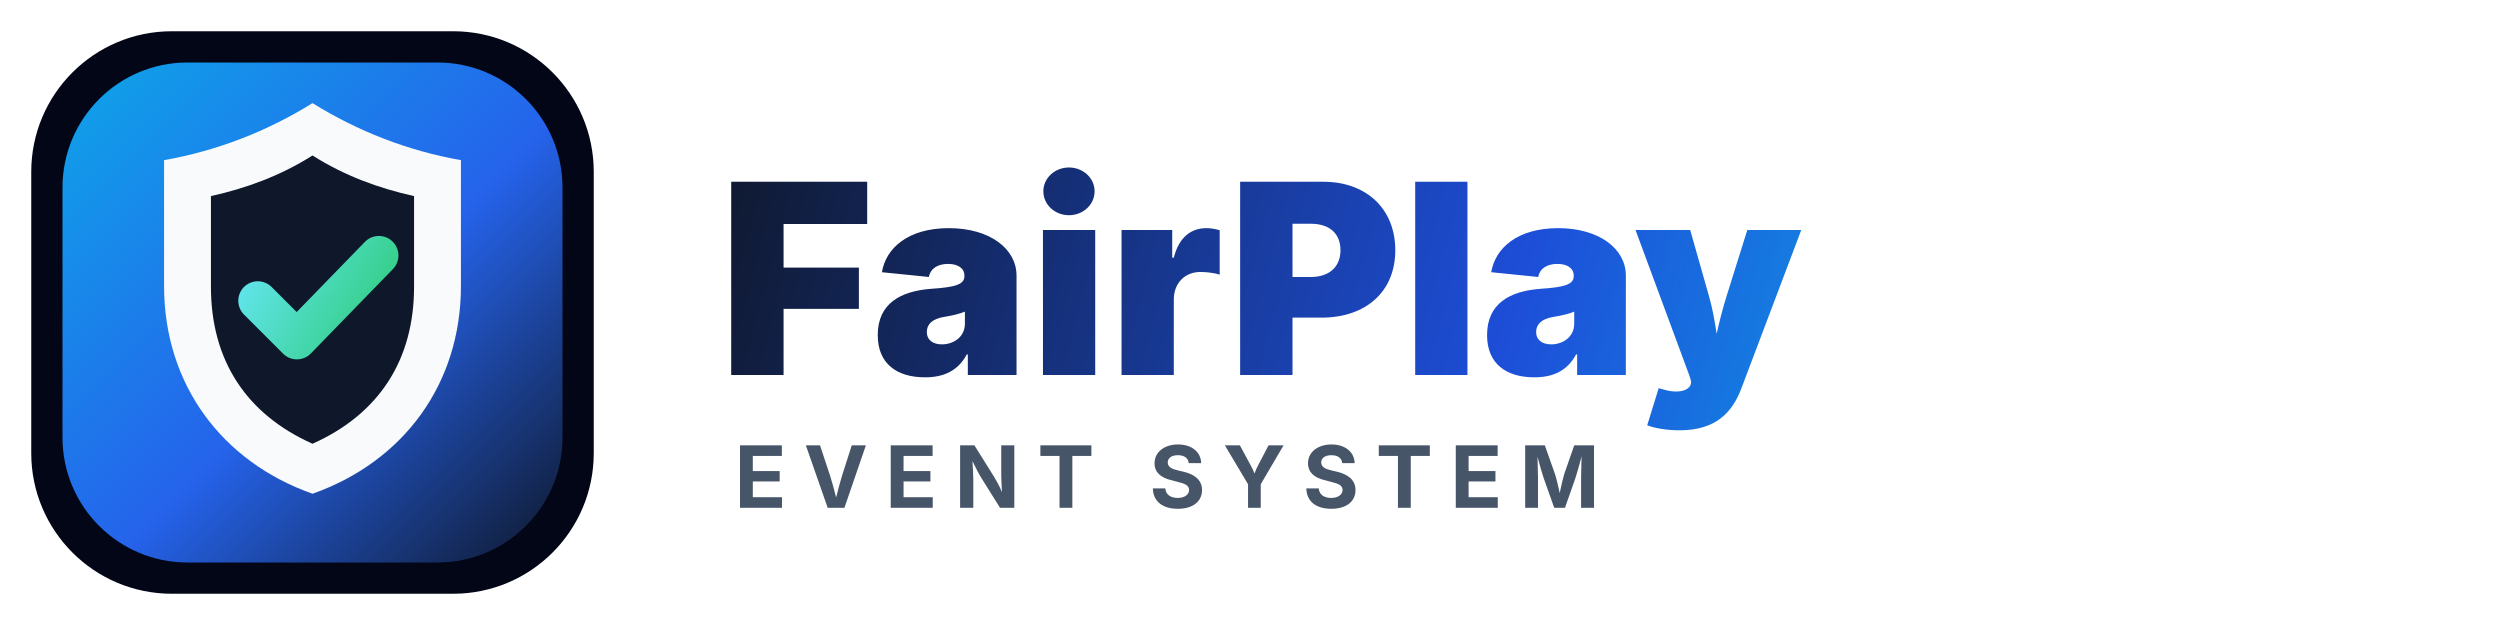
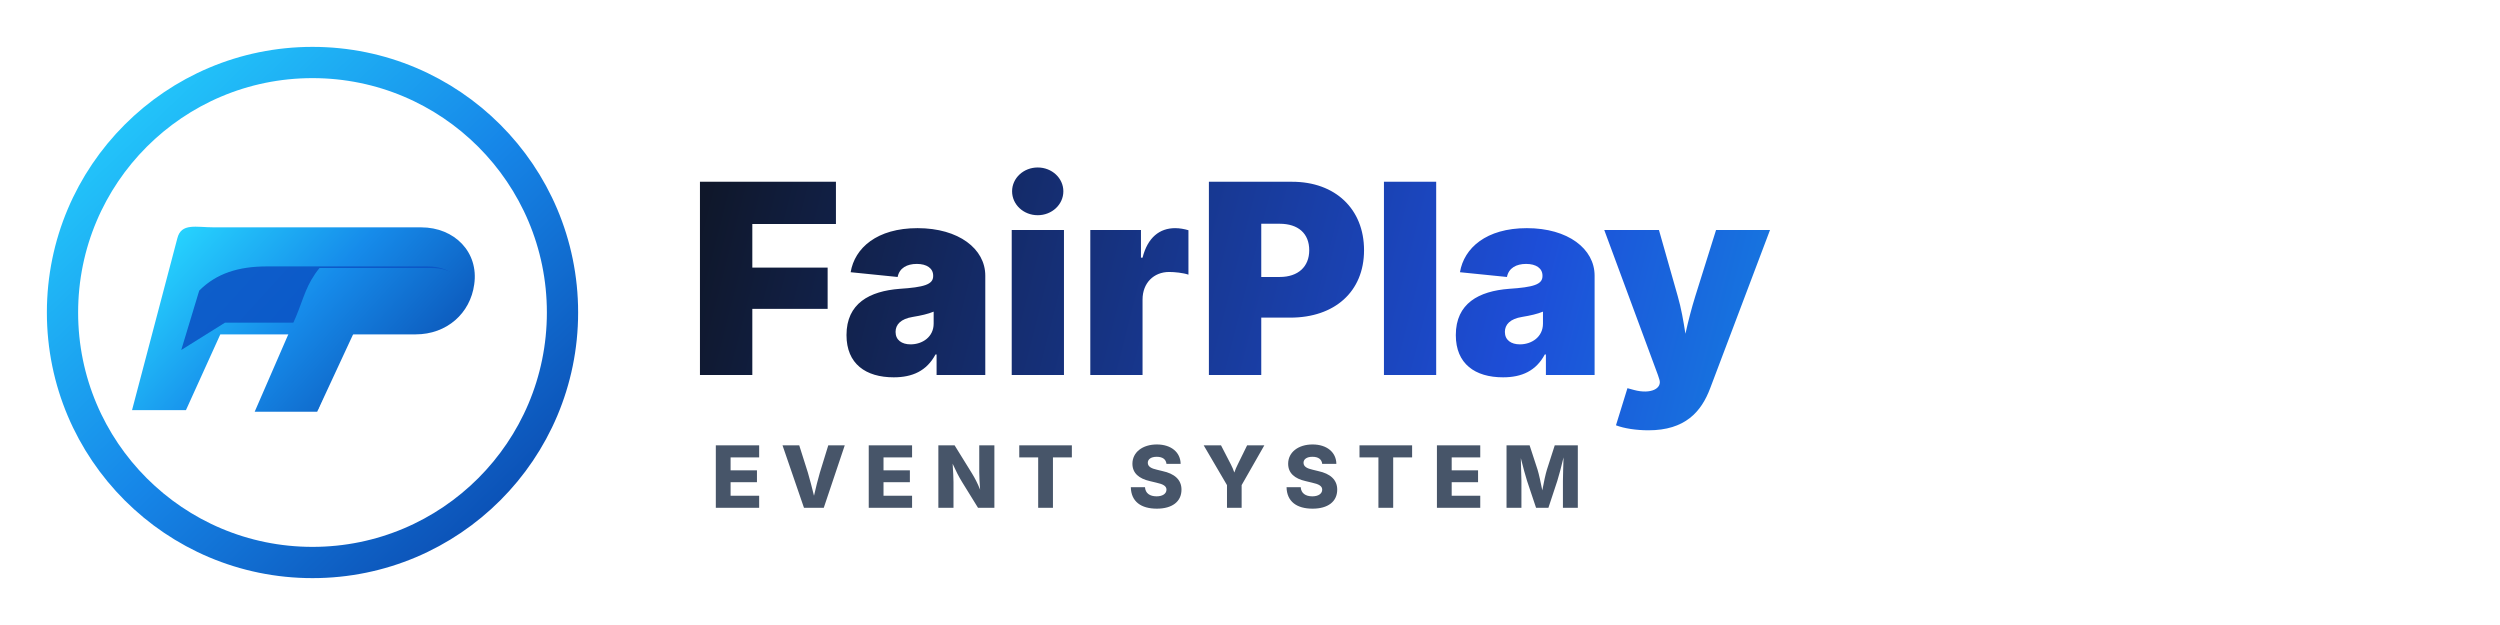
<svg xmlns="http://www.w3.org/2000/svg" width="320" height="80" viewBox="0 0 320 80" fill="none" role="img" aria-labelledby="title desc">
  <defs>
-     <linearGradient id="markBg" x1="8" y1="8" x2="72" y2="72" gradientUnits="userSpaceOnUse">
-       <stop stop-color="#0EA5E9" />
-       <stop offset="0.55" stop-color="#2563EB" />
-       <stop offset="1" stop-color="#0F172A" />
+     <linearGradient id="ring" x1="9" y1="8" x2="72" y2="74" gradientUnits="userSpaceOnUse">
+       <stop stop-color="#26D6FF" />
+       <stop offset="0.5" stop-color="#1686E8" />
+       <stop offset="1" stop-color="#083FA5" />
    </linearGradient>
-     <linearGradient id="markAccent" x1="27" y1="38" x2="51" y2="51" gradientUnits="userSpaceOnUse">
-       <stop stop-color="#67E8F9" />
-       <stop offset="1" stop-color="#22C55E" />
+     <linearGradient id="mark" x1="26" y1="25" x2="60" y2="56" gradientUnits="userSpaceOnUse">
+       <stop stop-color="#27D6FF" />
+       <stop offset="0.42" stop-color="#168BEA" />
+       <stop offset="1" stop-color="#073B9F" />
    </linearGradient>
-     <linearGradient id="word" x1="90" y1="18" x2="255" y2="62" gradientUnits="userSpaceOnUse">
+     <linearGradient id="word" x1="92" y1="18" x2="257" y2="60" gradientUnits="userSpaceOnUse">
      <stop stop-color="#0F172A" />
      <stop offset="0.62" stop-color="#1D4ED8" />
      <stop offset="1" stop-color="#0EA5E9" />
    </linearGradient>
  </defs>
-   <rect x="4" y="4" width="72" height="72" rx="18" fill="#020617" />
-   <rect x="8" y="8" width="64" height="64" rx="16" fill="url(#markBg)" />
-   <path d="M21 20.5C27.8 19.3 34.2 16.8 40 13.2C45.8 16.8 52.2 19.3 59 20.5V36.6C59 49.2 51.6 59.1 40 63.2C28.4 59.1 21 49.2 21 36.6V20.5Z" fill="#F8FAFC" />
-   <path d="M27 25.1C31.5 24.1 35.9 22.5 40 19.9C44.1 22.5 48.5 24.1 53 25.1V36.7C53 46.1 48.5 53 40 56.8C31.5 53 27 46.1 27 36.7V25.1Z" fill="#0F172A" />
-   <path d="M33 38.5L38 43.5L48.5 32.7" stroke="url(#markAccent)" stroke-width="5" stroke-linecap="round" stroke-linejoin="round" />
-   <text x="92" y="48" fill="url(#word)" font-family="Inter, Manrope, Segoe UI, Arial, sans-serif" font-size="34" font-weight="900" letter-spacing="0">FairPlay</text>
-   <text x="94" y="65" fill="#475569" font-family="Inter, Manrope, Segoe UI, Arial, sans-serif" font-size="11" font-weight="700" letter-spacing="2.2">EVENT SYSTEM</text>
+   <circle cx="40" cy="40" r="32" stroke="url(#ring)" stroke-width="4" />
+   <path d="M27.4 29.1H53.9C58.2 29.1 61.3 32.3 60.7 36.4C60.2 40.1 57.2 42.8 53.2 42.8H44.8L40.7 52.4H32.9L37 42.8H28.2L23.8 52.5H16.9L22.7 30.5C23.2 28.5 25.1 29.1 27.4 29.1Z" fill="url(#mark)" />
+   <path d="M25.5 37.2C27.7 35 30.5 34.1 34.2 34.1H54.7C57.6 34.1 59.2 35.6 58.7 37.8C58.3 39.8 56.4 41.3 53.5 41.3H28.8L23.2 44.8L25.5 37.2Z" fill="#0B54C5" opacity="0.9" />
+   <path d="M40.9 34.3H55.1C58.1 34.3 59.7 35.8 59.2 38C58.7 40.1 56.7 41.5 53.8 41.5H45.8L40.6 52.7H32.6L37.9 40.5C38.9 38.1 39.2 36.4 40.9 34.3Z" fill="url(#mark)" />
+   <text x="88" y="48" fill="url(#word)" font-family="Inter, Manrope, Segoe UI, Arial, sans-serif" font-size="34" font-weight="900">FairPlay</text>
+   <text x="91" y="65" fill="#475569" font-family="Inter, Manrope, Segoe UI, Arial, sans-serif" font-size="11" font-weight="800" letter-spacing="2.2">EVENT SYSTEM</text>
</svg>
